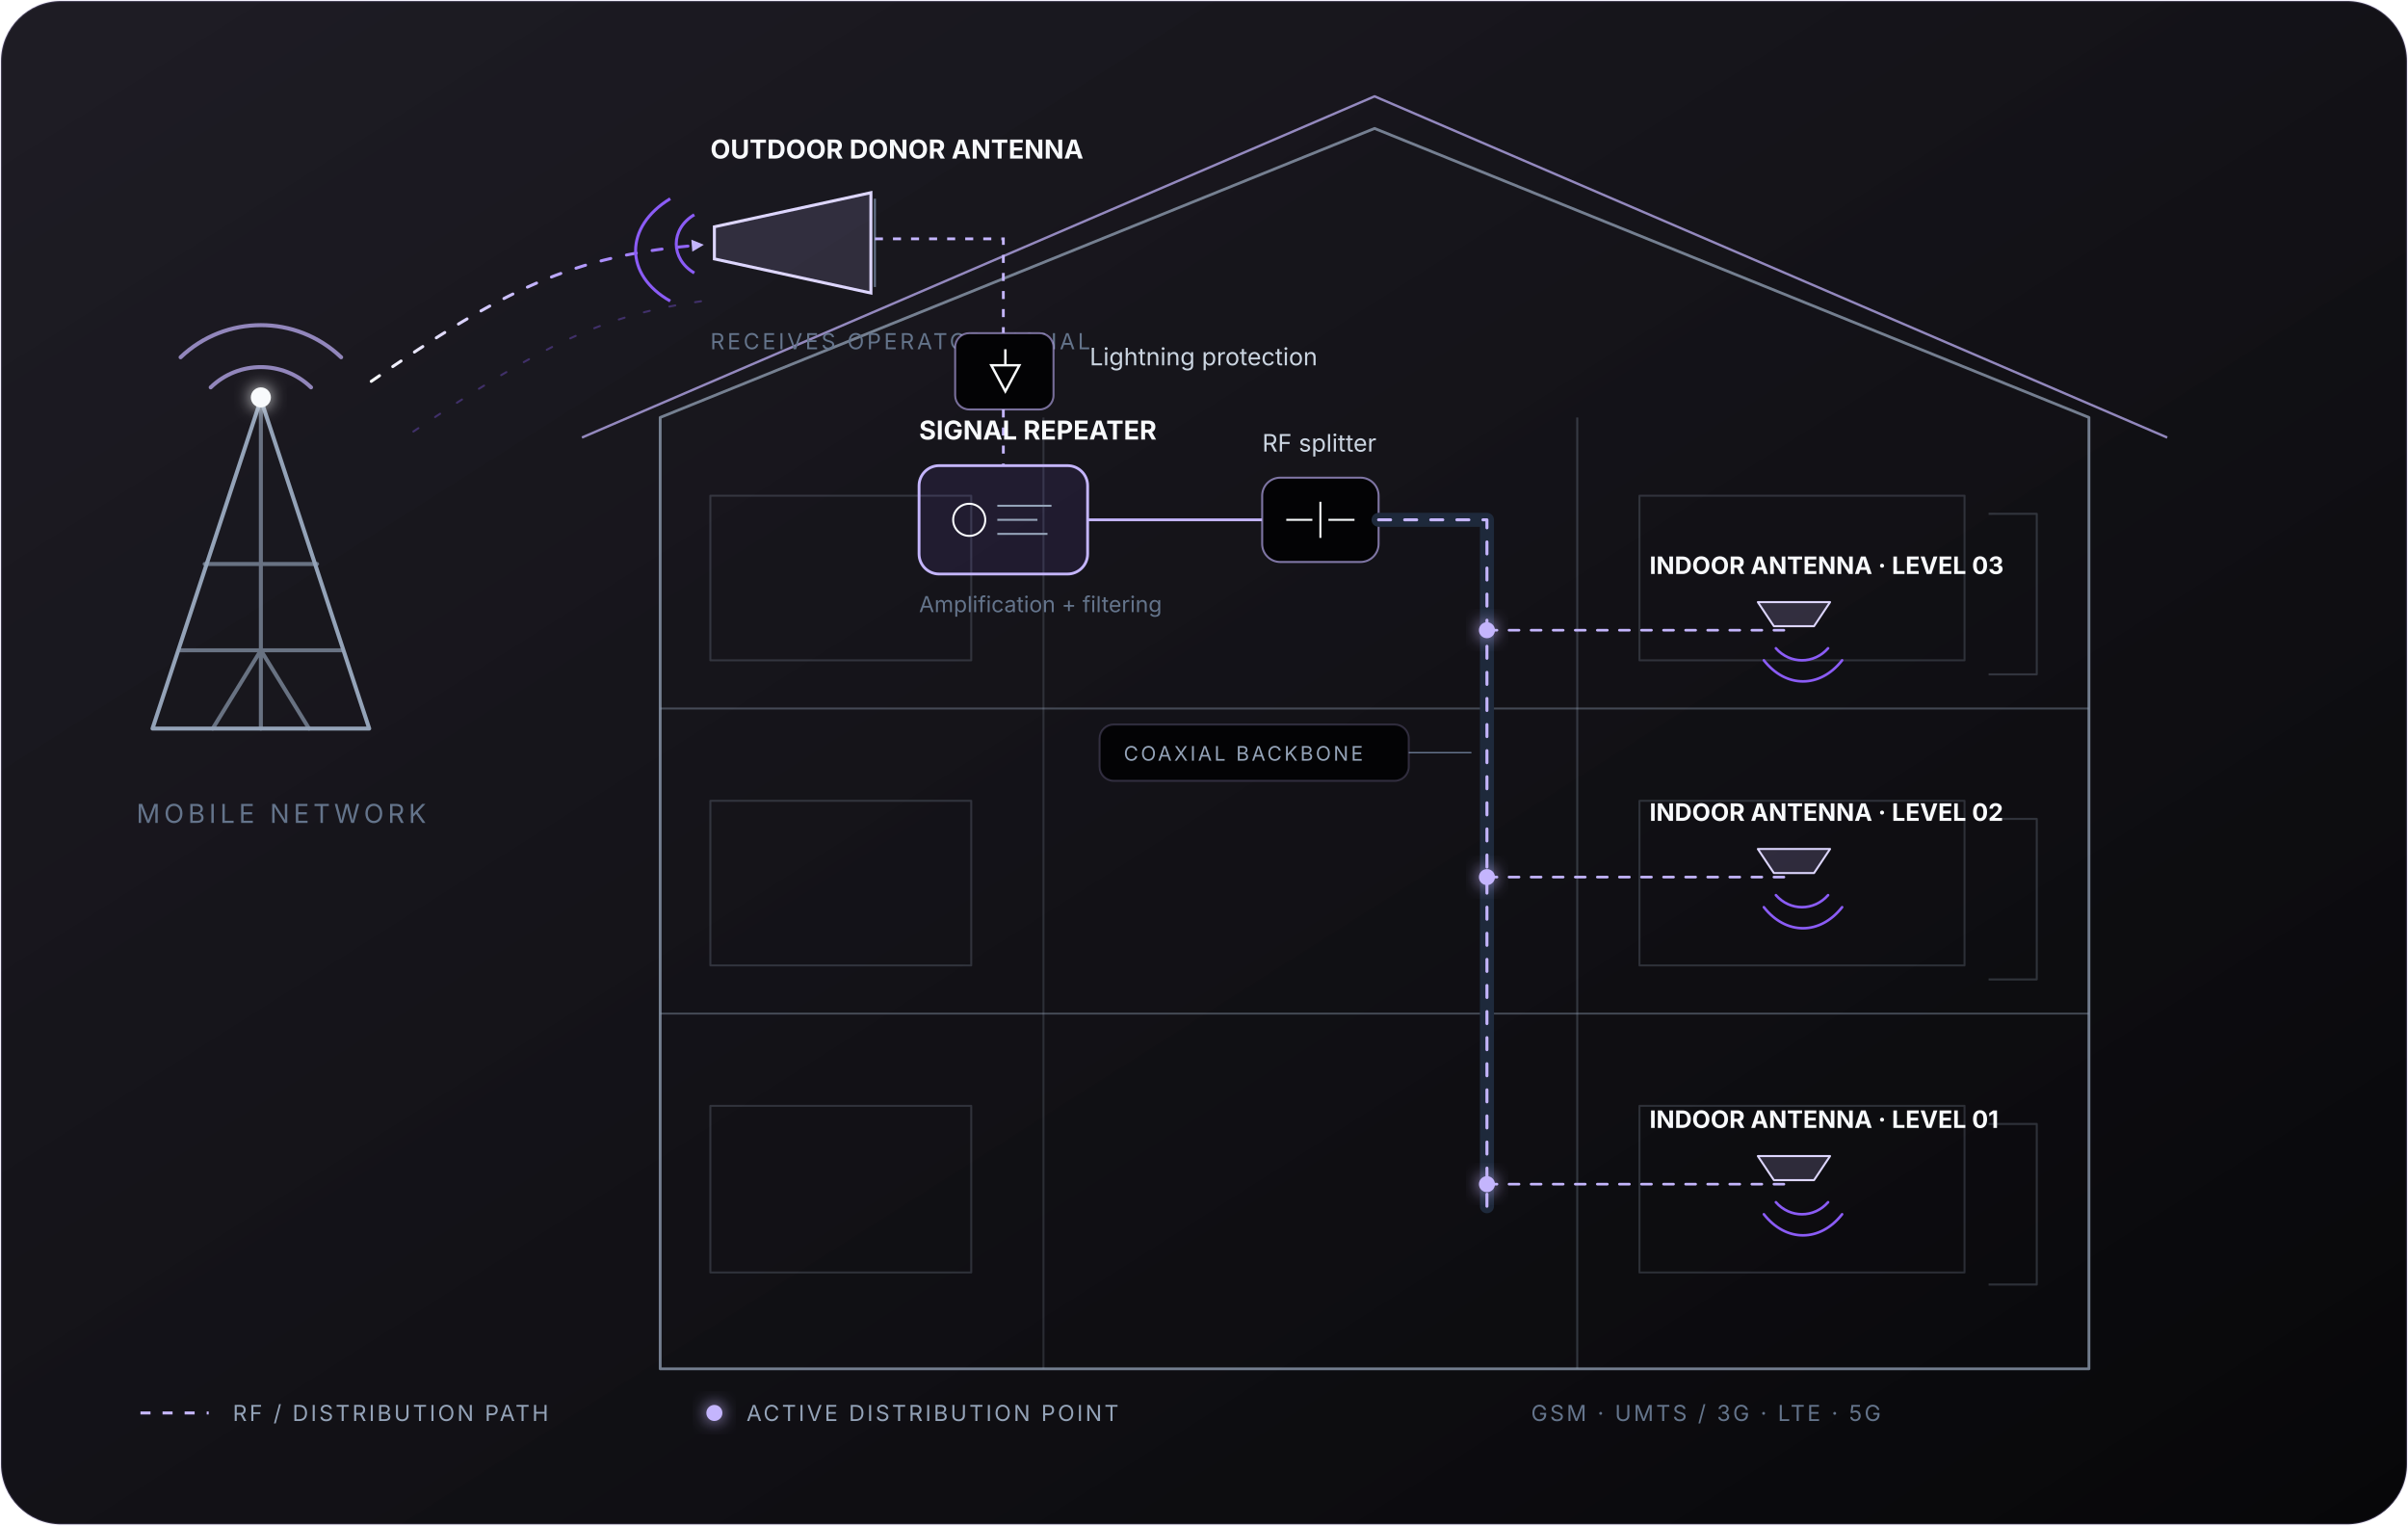
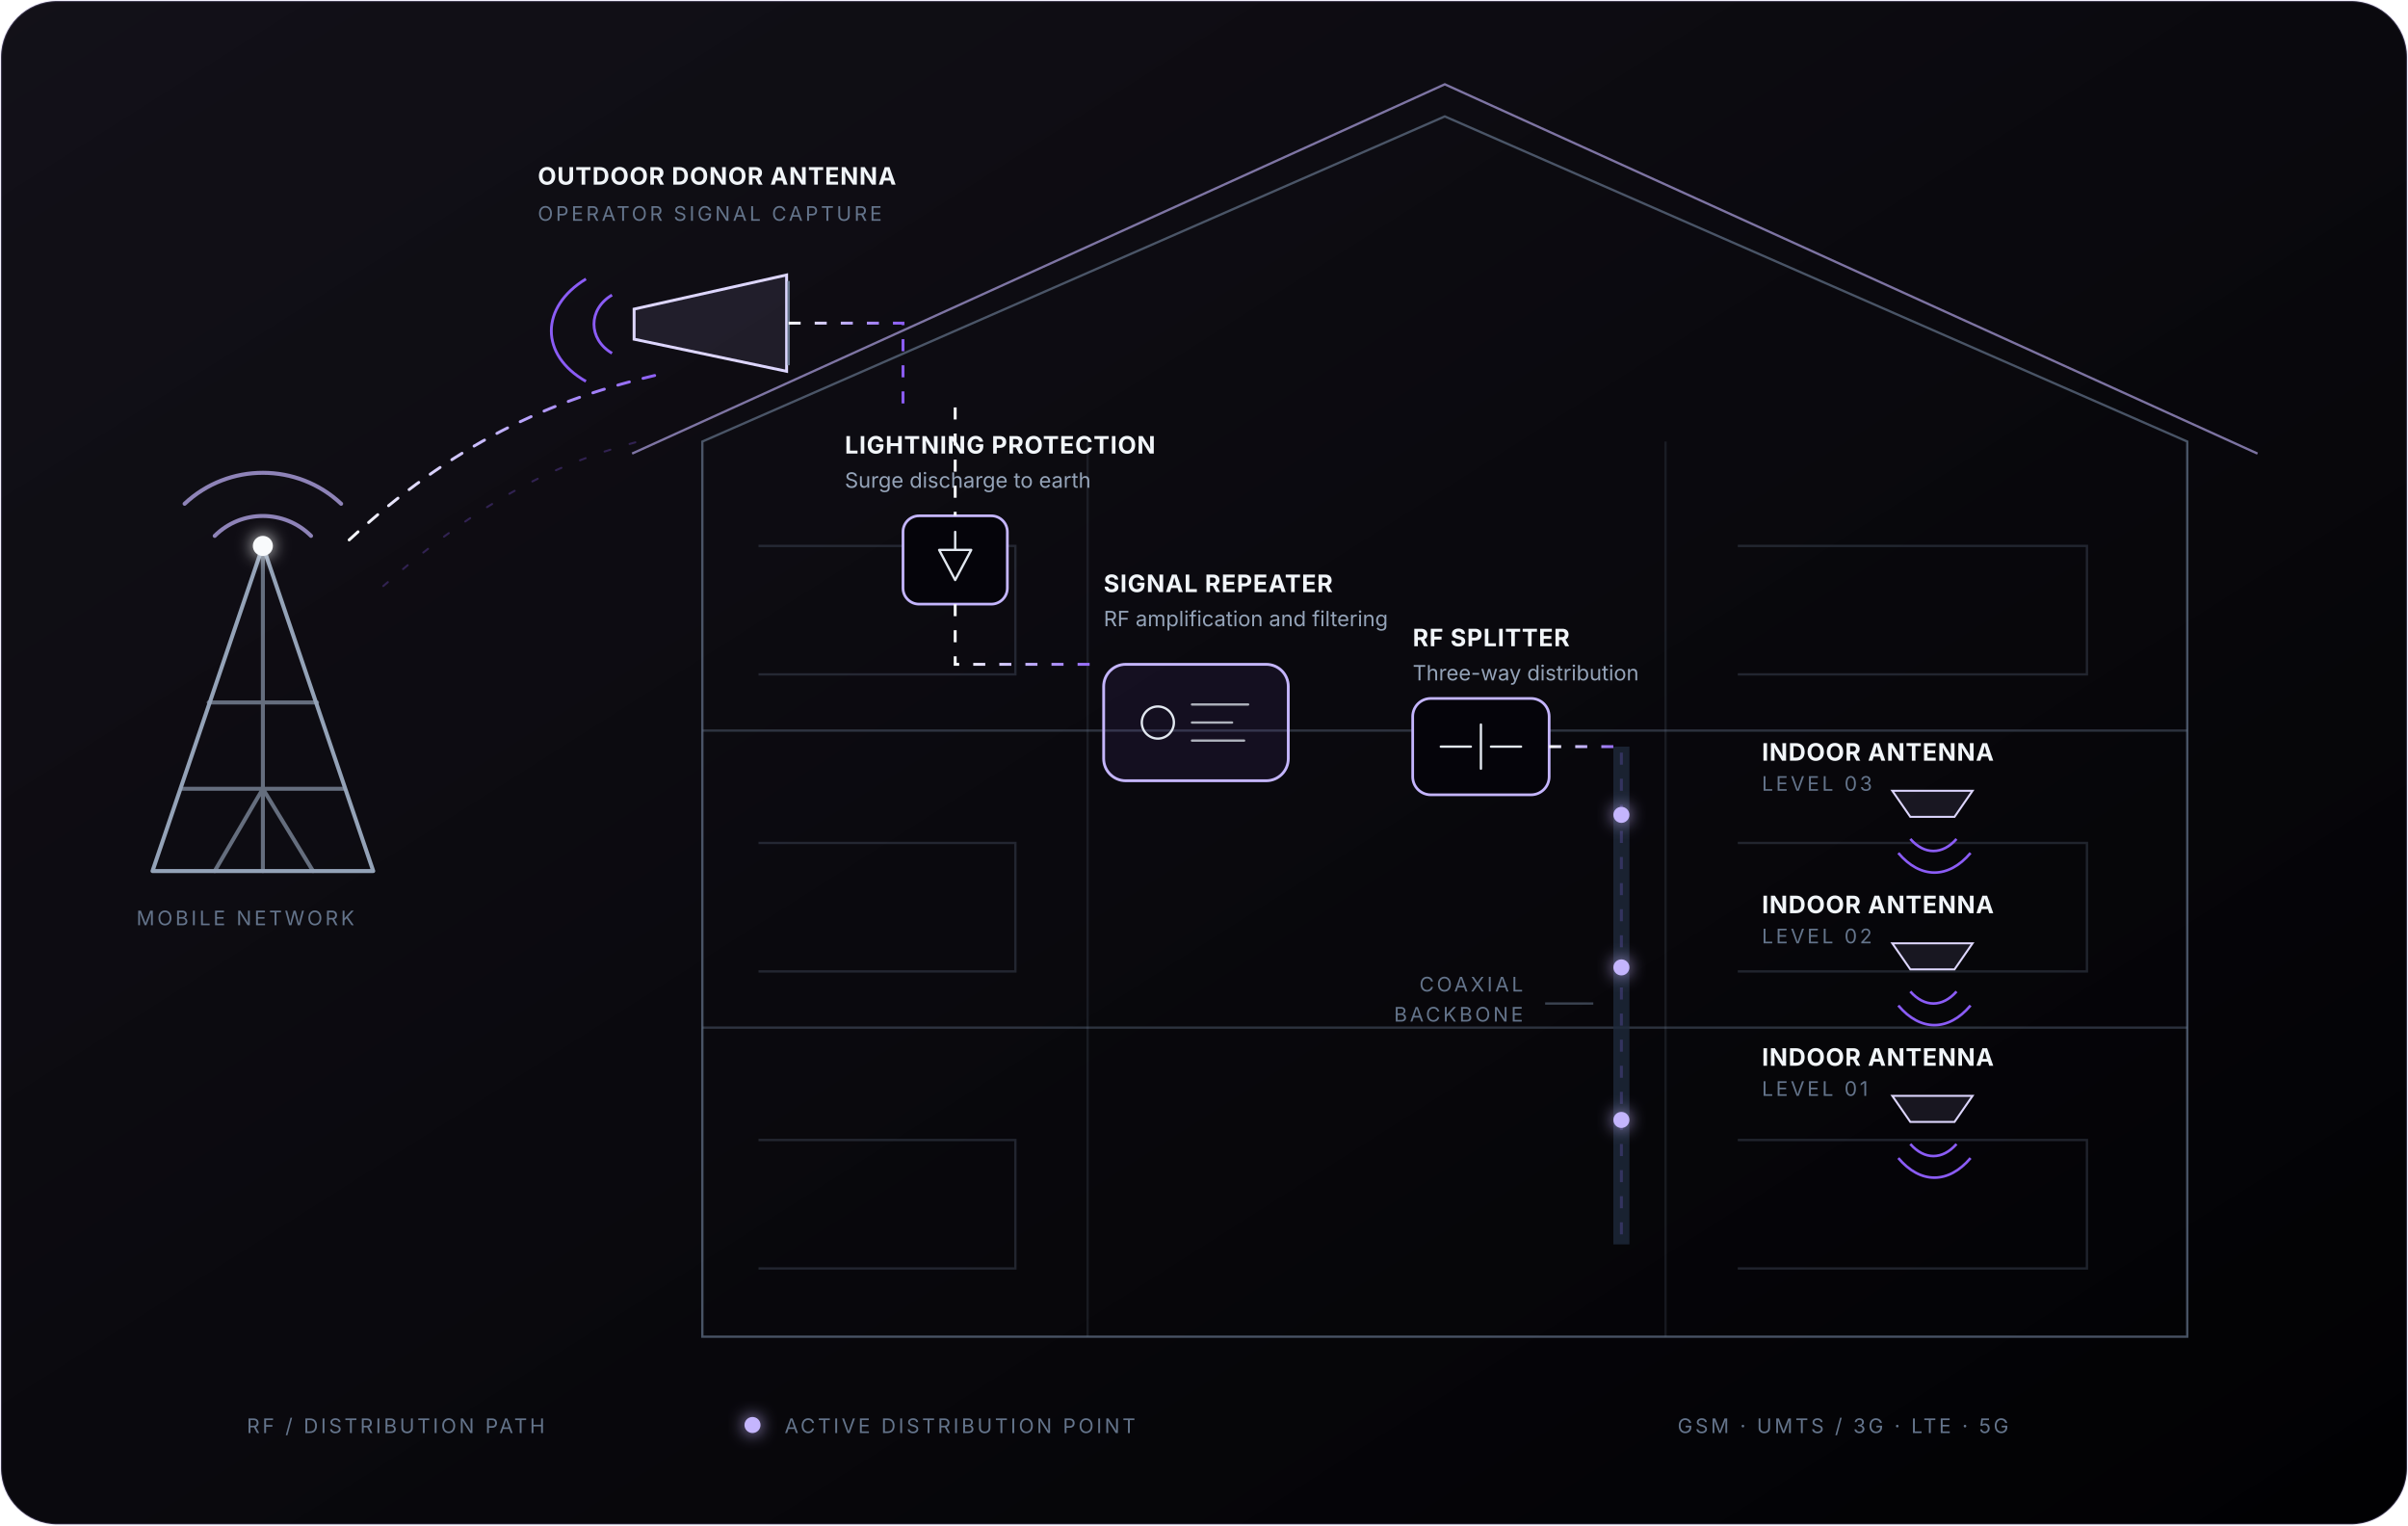
<svg xmlns="http://www.w3.org/2000/svg" viewBox="0 0 1200 760" role="img" aria-labelledby="title desc">
  <defs>
    <linearGradient id="panel" x1="0" y1="0" x2="1" y2="1">
-       <stop offset="0" stop-color="#0b0912" stop-opacity=".92" />
-       <stop offset="1" stop-color="#020204" stop-opacity=".98" />
+       <stop offset="0" stop-color="#09070f" stop-opacity=".96" />
+       <stop offset="1" stop-color="#010103" />
    </linearGradient>
-     <linearGradient id="signal" x1="0" y1="0" x2="1" y2="0">
+     <linearGradient id="rf" x1="0" y1="0" x2="1" y2="0">
      <stop offset="0" stop-color="#f8fafc" />
-       <stop offset=".48" stop-color="#c4b5fd" />
+       <stop offset=".45" stop-color="#c4b5fd" />
      <stop offset="1" stop-color="#8b5cf6" />
    </linearGradient>
-     <filter id="glow" x="-80%" y="-80%" width="260%" height="260%">
+     <filter id="glow" x="-100%" y="-100%" width="300%" height="300%">
      <feGaussianBlur stdDeviation="4" result="blur" />
      <feMerge>
        <feMergeNode in="blur" />
        <feMergeNode in="SourceGraphic" />
      </feMerge>
    </filter>
-     <marker id="arrow" viewBox="0 0 10 10" refX="8" refY="5" markerWidth="5" markerHeight="5" orient="auto-start-reverse">
-       <path d="M1 1l8 4-8 4z" fill="#c4b5fd" />
-     </marker>
+     <style>
+       .structure{fill:none;stroke:#64748b;stroke-width:1.15;vector-effect:non-scaling-stroke}.subtle{opacity:.28}.device{fill:#05040a;stroke:#c4b5fd;stroke-width:1.35;vector-effect:non-scaling-stroke}.device-line{fill:none;stroke:#e2e8f0;stroke-width:1.15;stroke-linecap:round;stroke-linejoin:round;vector-effect:non-scaling-stroke}.rf-path{fill:none;stroke:url(#rf);stroke-width:1.45;stroke-dasharray:6 7;vector-effect:non-scaling-stroke}.label{fill:#f1f5f9;font-family:Inter,Arial,sans-serif;font-size:12px;font-weight:650;letter-spacing:.35px}.meta{fill:#64748b;font-family:Inter,Arial,sans-serif;font-size:10px;letter-spacing:1.35px}.note{fill:#94a3b8;font-family:Inter,Arial,sans-serif;font-size:10.5px}.node{fill:#c4b5fd;filter:url(#glow)}
+     </style>
  </defs>
-   <rect x=".5" y=".5" width="1199" height="759" rx="30" fill="url(#panel)" stroke="#c4b5fd" stroke-opacity=".18" />
-   <g fill="none" stroke-linecap="round" stroke-linejoin="round">
-     <g transform="translate(56 173)" stroke="#94a3b8" stroke-width="2">
-       <path d="M74 26 20 190h108L74 26Z" />
-       <path d="M46 108h56M34 151h80M74 26v164M50 190l24-39 24 39" opacity=".65" />
-       <path d="M49 20a36 36 0 0 1 50 0M34 5a58 58 0 0 1 80 0" stroke="#c4b5fd" opacity=".7" />
-       <circle cx="74" cy="25" r="5" fill="#f8fafc" stroke="none" filter="url(#glow)" />
-     </g>
-     <text x="68" y="410" fill="#64748b" font-family="Inter,Arial,sans-serif" font-size="13" letter-spacing="2">MOBILE NETWORK</text>
-     <path d="M185 190C250 145 285 127 350 122" stroke="url(#signal)" stroke-width="1.5" stroke-dasharray="5 8" marker-end="url(#arrow)" />
-     <path d="M206 215C270 172 300 157 350 150" stroke="#8b5cf6" stroke-opacity=".35" stroke-width="1" stroke-dasharray="3 10" />
-   </g>
-   <g fill="none" stroke="#94a3b8" stroke-linejoin="round">
-     <path d="M329 208 685 64l356 144v474H329Z" stroke-width="1.4" opacity=".75" />
-     <path d="M290 218 685 48l395 170" stroke="#c4b5fd" stroke-width="1.2" opacity=".72" />
-     <path d="M329 353h712M329 505h712" stroke-width="1" opacity=".38" />
-     <path d="M786 208v474" stroke-width="1" opacity=".28" />
-     <path d="M520 208v474" stroke-width="1" opacity=".2" />
-     <path d="M991 256h24v80h-24M991 408h24v80h-24M991 560h24v80h-24" opacity=".25" />
-     <path d="M354 329h130v-82H354Zm0 152h130v-82H354Zm0 153h130v-83H354Z" opacity=".23" />
-     <path d="M817 329h162v-82H817Zm0 152h162v-82H817Zm0 153h162v-83H817Z" opacity=".23" />
-   </g>
-   <g font-family="Inter,Arial,sans-serif">
-     <g transform="translate(356 91)">
-       <path d="M0 22 78 5v50L0 38Z" fill="#c4b5fd" fill-opacity=".14" stroke="#ddd6fe" stroke-width="1.5" />
-       <path d="M80 8v44" stroke="#64748b" />
-       <path d="M-10 16c-12 7-12 22 0 29M-22 8c-23 14-23 38 0 51" fill="none" stroke="#8b5cf6" stroke-width="1.5" />
-     </g>
-     <text x="354" y="79" fill="#f8fafc" font-size="13" font-weight="650">OUTDOOR DONOR ANTENNA</text>
-     <text x="354" y="174" fill="#64748b" font-size="11" letter-spacing="1.4">RECEIVES OPERATOR SIGNAL</text>
-     <path d="M436 119h64v47" fill="none" stroke="#c4b5fd" stroke-width="1.4" stroke-dasharray="4 5" />
-     <g transform="translate(476 166)">
-       <rect width="49" height="38" rx="7" fill="#030305" stroke="#c4b5fd" stroke-opacity=".58" />
-       <path d="M25 8v8m-7 0h14l-7 13-7-13Z" fill="none" stroke="#f8fafc" stroke-width="1.2" />
-     </g>
-     <text x="543" y="182" fill="#cbd5e1" font-size="12">Lightning protection</text>
-     <path d="M500 204v28" stroke="#c4b5fd" stroke-width="1.4" stroke-dasharray="4 5" />
-     <g transform="translate(458 232)">
-       <rect width="84" height="54" rx="10" fill="#8b5cf6" fill-opacity=".1" stroke="#c4b5fd" stroke-width="1.4" />
-       <circle cx="25" cy="27" r="8" fill="none" stroke="#f8fafc" />
-       <path d="M39 20h27M39 27h20M39 34h25" stroke="#94a3b8" />
-     </g>
-     <text x="458" y="219" fill="#f8fafc" font-size="13" font-weight="650">SIGNAL REPEATER</text>
-     <text x="458" y="305" fill="#64748b" font-size="11">Amplification + filtering</text>
-     <path d="M542 259h87" stroke="#c4b5fd" stroke-width="1.4" />
-     <g transform="translate(629 238)">
-       <rect width="58" height="42" rx="9" fill="#030305" stroke="#c4b5fd" stroke-opacity=".62" />
-       <path d="M12 21h13m8 0h13M29 12v18" stroke="#f8fafc" />
-     </g>
-     <text x="629" y="225" fill="#cbd5e1" font-size="12">RF splitter</text>
+   <rect x=".5" y=".5" width="1199" height="759" rx="28" fill="url(#panel)" stroke="#c4b5fd" stroke-opacity=".2" />
+   <g class="structure">
+     <path d="M350 220 720 58l370 162v446H350Z" opacity=".7" />
+     <path d="M315 226 720 42l405 184" stroke="#c4b5fd" opacity=".62" />
+     <path d="M350 364h740M350 512h740" opacity=".4" />
+     <path d="M542 220v446M830 220v446" opacity=".18" />
+     <path d="M378 272h128v64H378M378 420h128v64H378M378 568h128v64H378" class="subtle" />
+     <path d="M866 272h174v64H866M866 420h174v64H866M866 568h174v64H866" class="subtle" />
  </g>
  <g fill="none" stroke-linecap="round" stroke-linejoin="round">
-     <path d="M687 259h54v342" stroke="#1e293b" stroke-width="7" />
-     <path d="M687 259h54v342" stroke="#c4b5fd" stroke-width="1.5" stroke-dasharray="6 7" />
-     <circle cx="741" cy="314" r="4" fill="#c4b5fd" stroke="none" filter="url(#glow)" />
-     <circle cx="741" cy="437" r="4" fill="#c4b5fd" stroke="none" filter="url(#glow)" />
-     <circle cx="741" cy="590" r="4" fill="#c4b5fd" stroke="none" filter="url(#glow)" />
-     <path d="M702 375h31" stroke="#64748b" stroke-width=".7" />
-     <rect x="548" y="361" width="154" height="28" rx="7" fill="#030305" stroke="#c4b5fd" stroke-opacity=".2" />
-     <text x="560" y="379" fill="#94a3b8" font-family="Inter,Arial,sans-serif" font-size="10" letter-spacing="1.2">COAXIAL BACKBONE</text>
+     <g transform="translate(54 254)" stroke="#94a3b8" stroke-width="2">
+       <path d="M77 18 22 180h110L77 18Z" />
+       <path d="M50 96h54M37 139h80M77 18v162M53 180l24-41 25 41" opacity=".65" />
+       <path d="M53 13a34 34 0 0 1 48 0M38-3a57 57 0 0 1 78 0" stroke="#c4b5fd" opacity=".7" />
+       <circle cx="77" cy="18" r="5" fill="#f8fafc" stroke="none" filter="url(#glow)" />
+     </g>
+     <text x="68" y="461" class="meta">MOBILE NETWORK</text>
+     <path d="M174 269C225 222 273 199 331 186" class="rf-path" />
+     <path d="M191 292C241 248 280 229 326 218" stroke="#8b5cf6" stroke-opacity=".28" stroke-width="1" stroke-dasharray="3 10" />
  </g>
-   <g font-family="Inter,Arial,sans-serif" fill="none" stroke-linecap="round" stroke-linejoin="round">
-     <g transform="translate(0 0)">
-       <path d="M741 314H894" stroke="#c4b5fd" stroke-width="1.3" stroke-dasharray="5 6" />
-       <path d="M876 300h36l-8 12h-20Z" fill="#c4b5fd" fill-opacity=".18" stroke="#ddd6fe" />
-       <path d="M885 323c7 8 19 8 26 0M879 329c11 14 28 14 39 0" stroke="#8b5cf6" stroke-width="1.3" />
-       <text x="822" y="286" fill="#f8fafc" font-size="12" font-weight="650">INDOOR ANTENNA · LEVEL 03</text>
+   <g>
+     <text x="268" y="92" class="label">OUTDOOR DONOR ANTENNA</text>
+     <text x="268" y="110" class="meta">OPERATOR SIGNAL CAPTURE</text>
+     <g transform="translate(316 137)">
+       <path d="M0 17 76 0v48L0 32Z" fill="#c4b5fd" fill-opacity=".1" stroke="#ddd6fe" stroke-width="1.45" />
+       <path d="M77 3v42" class="structure" />
+       <path d="M-11 10c-12 7-12 22 0 29M-24 2c-23 14-23 38 0 51" fill="none" stroke="#8b5cf6" stroke-width="1.4" />
    </g>
-     <g transform="translate(0 123)">
-       <path d="M741 314H894" stroke="#c4b5fd" stroke-width="1.3" stroke-dasharray="5 6" />
-       <path d="M876 300h36l-8 12h-20Z" fill="#c4b5fd" fill-opacity=".18" stroke="#ddd6fe" />
-       <path d="M885 323c7 8 19 8 26 0M879 329c11 14 28 14 39 0" stroke="#8b5cf6" stroke-width="1.3" />
-       <text x="822" y="286" fill="#f8fafc" font-size="12" font-weight="650">INDOOR ANTENNA · LEVEL 02</text>
+     <path d="M393 161H450V203" class="rf-path" />
+   </g>
+   <g>
+     <text x="421" y="226" class="label">LIGHTNING PROTECTION</text>
+     <text x="421" y="243" class="note">Surge discharge to earth</text>
+     <g transform="translate(450 257)">
+       <rect width="52" height="44" rx="8" class="device" />
+       <path d="M26 8v9m-8 0h16l-8 15-8-15Z" class="device-line" />
    </g>
-     <g transform="translate(0 276)">
-       <path d="M741 314H894" stroke="#c4b5fd" stroke-width="1.3" stroke-dasharray="5 6" />
-       <path d="M876 300h36l-8 12h-20Z" fill="#c4b5fd" fill-opacity=".18" stroke="#ddd6fe" />
-       <path d="M885 323c7 8 19 8 26 0M879 329c11 14 28 14 39 0" stroke="#8b5cf6" stroke-width="1.3" />
-       <text x="822" y="286" fill="#f8fafc" font-size="12" font-weight="650">INDOOR ANTENNA · LEVEL 01</text>
+     <path d="M476 203V257M476 301v30H550" class="rf-path" />
+     <text x="550" y="295" class="label">SIGNAL REPEATER</text>
+     <text x="550" y="312" class="note">RF amplification and filtering</text>
+     <g transform="translate(550 331)">
+       <rect width="92" height="58" rx="11" fill="#8b5cf6" fill-opacity=".08" stroke="#c4b5fd" stroke-width="1.4" />
+       <circle cx="27" cy="29" r="8" class="device-line" />
+       <path d="M44 20h28M44 29h20M44 38h26" class="device-line" opacity=".75" />
+     </g>
+     <path d="M642 360H704" class="rf-path" />
+     <text x="704" y="322" class="label">RF SPLITTER</text>
+     <text x="704" y="339" class="note">Three-way distribution</text>
+     <g transform="translate(704 348)">
+       <rect width="68" height="48" rx="9" class="device" />
+       <path d="M14 24h15m10 0h15M34 13v22" class="device-line" />
+     </g>
+     <path d="M772 372H808V620" class="rf-path" />
+   </g>
+   <g>
+     <path d="M808 372V620" stroke="#1e293b" stroke-width="8" opacity=".8" />
+     <path d="M808 372V620" class="rf-path" />
+     <text x="759" y="494" class="meta" text-anchor="end">COAXIAL</text>
+     <text x="759" y="509" class="meta" text-anchor="end">BACKBONE</text>
+     <path d="M770 500H794" class="structure" opacity=".55" />
+   </g>
+   <g>
+     <circle cx="808" cy="406" r="4" class="node" />
+     <path d="M808 406H943" class="rf-path" />
+     <text x="878" y="379" class="label">INDOOR ANTENNA</text>
+     <text x="878" y="394" class="meta">LEVEL 03</text>
+     <g transform="translate(943 394)">
+       <path d="M0 0h40l-9 13H9Z" fill="#c4b5fd" fill-opacity=".1" stroke="#ddd6fe" />
+       <path d="M9 24c7 8 16 8 23 0M3 31c11 13 25 13 36 0" fill="none" stroke="#8b5cf6" stroke-width="1.3" />
    </g>
  </g>
-   <g transform="translate(70 704)" font-family="Inter,Arial,sans-serif" font-size="11" letter-spacing="1.2">
-     <path d="M0 0h34" stroke="#c4b5fd" stroke-width="1.5" stroke-dasharray="5 6" />
-     <text x="46" y="4" fill="#94a3b8">RF / DISTRIBUTION PATH</text>
-     <circle cx="286" cy="0" r="4" fill="#c4b5fd" filter="url(#glow)" />
-     <text x="302" y="4" fill="#94a3b8">ACTIVE DISTRIBUTION POINT</text>
-     <text x="693" y="4" fill="#64748b">GSM · UMTS / 3G · LTE · 5G</text>
+   <g>
+     <circle cx="808" cy="482" r="4" class="node" />
+     <path d="M808 482H943" class="rf-path" />
+     <text x="878" y="455" class="label">INDOOR ANTENNA</text>
+     <text x="878" y="470" class="meta">LEVEL 02</text>
+     <g transform="translate(943 470)">
+       <path d="M0 0h40l-9 13H9Z" fill="#c4b5fd" fill-opacity=".1" stroke="#ddd6fe" />
+       <path d="M9 24c7 8 16 8 23 0M3 31c11 13 25 13 36 0" fill="none" stroke="#8b5cf6" stroke-width="1.3" />
+     </g>
+   </g>
+   <g>
+     <circle cx="808" cy="558" r="4" class="node" />
+     <path d="M808 558H943" class="rf-path" />
+     <text x="878" y="531" class="label">INDOOR ANTENNA</text>
+     <text x="878" y="546" class="meta">LEVEL 01</text>
+     <g transform="translate(943 546)">
+       <path d="M0 0h40l-9 13H9Z" fill="#c4b5fd" fill-opacity=".1" stroke="#ddd6fe" />
+       <path d="M9 24c7 8 16 8 23 0M3 31c11 13 25 13 36 0" fill="none" stroke="#8b5cf6" stroke-width="1.3" />
+     </g>
+   </g>
+   <g transform="translate(72 710)">
+     <path d="M0 0h38" class="rf-path" />
+     <text x="51" y="4" class="meta">RF / DISTRIBUTION PATH</text>
+     <circle cx="303" cy="0" r="4" class="node" />
+     <text x="319" y="4" class="meta">ACTIVE DISTRIBUTION POINT</text>
+     <text x="764" y="4" class="meta">GSM · UMTS / 3G · LTE · 5G</text>
  </g>
</svg>
